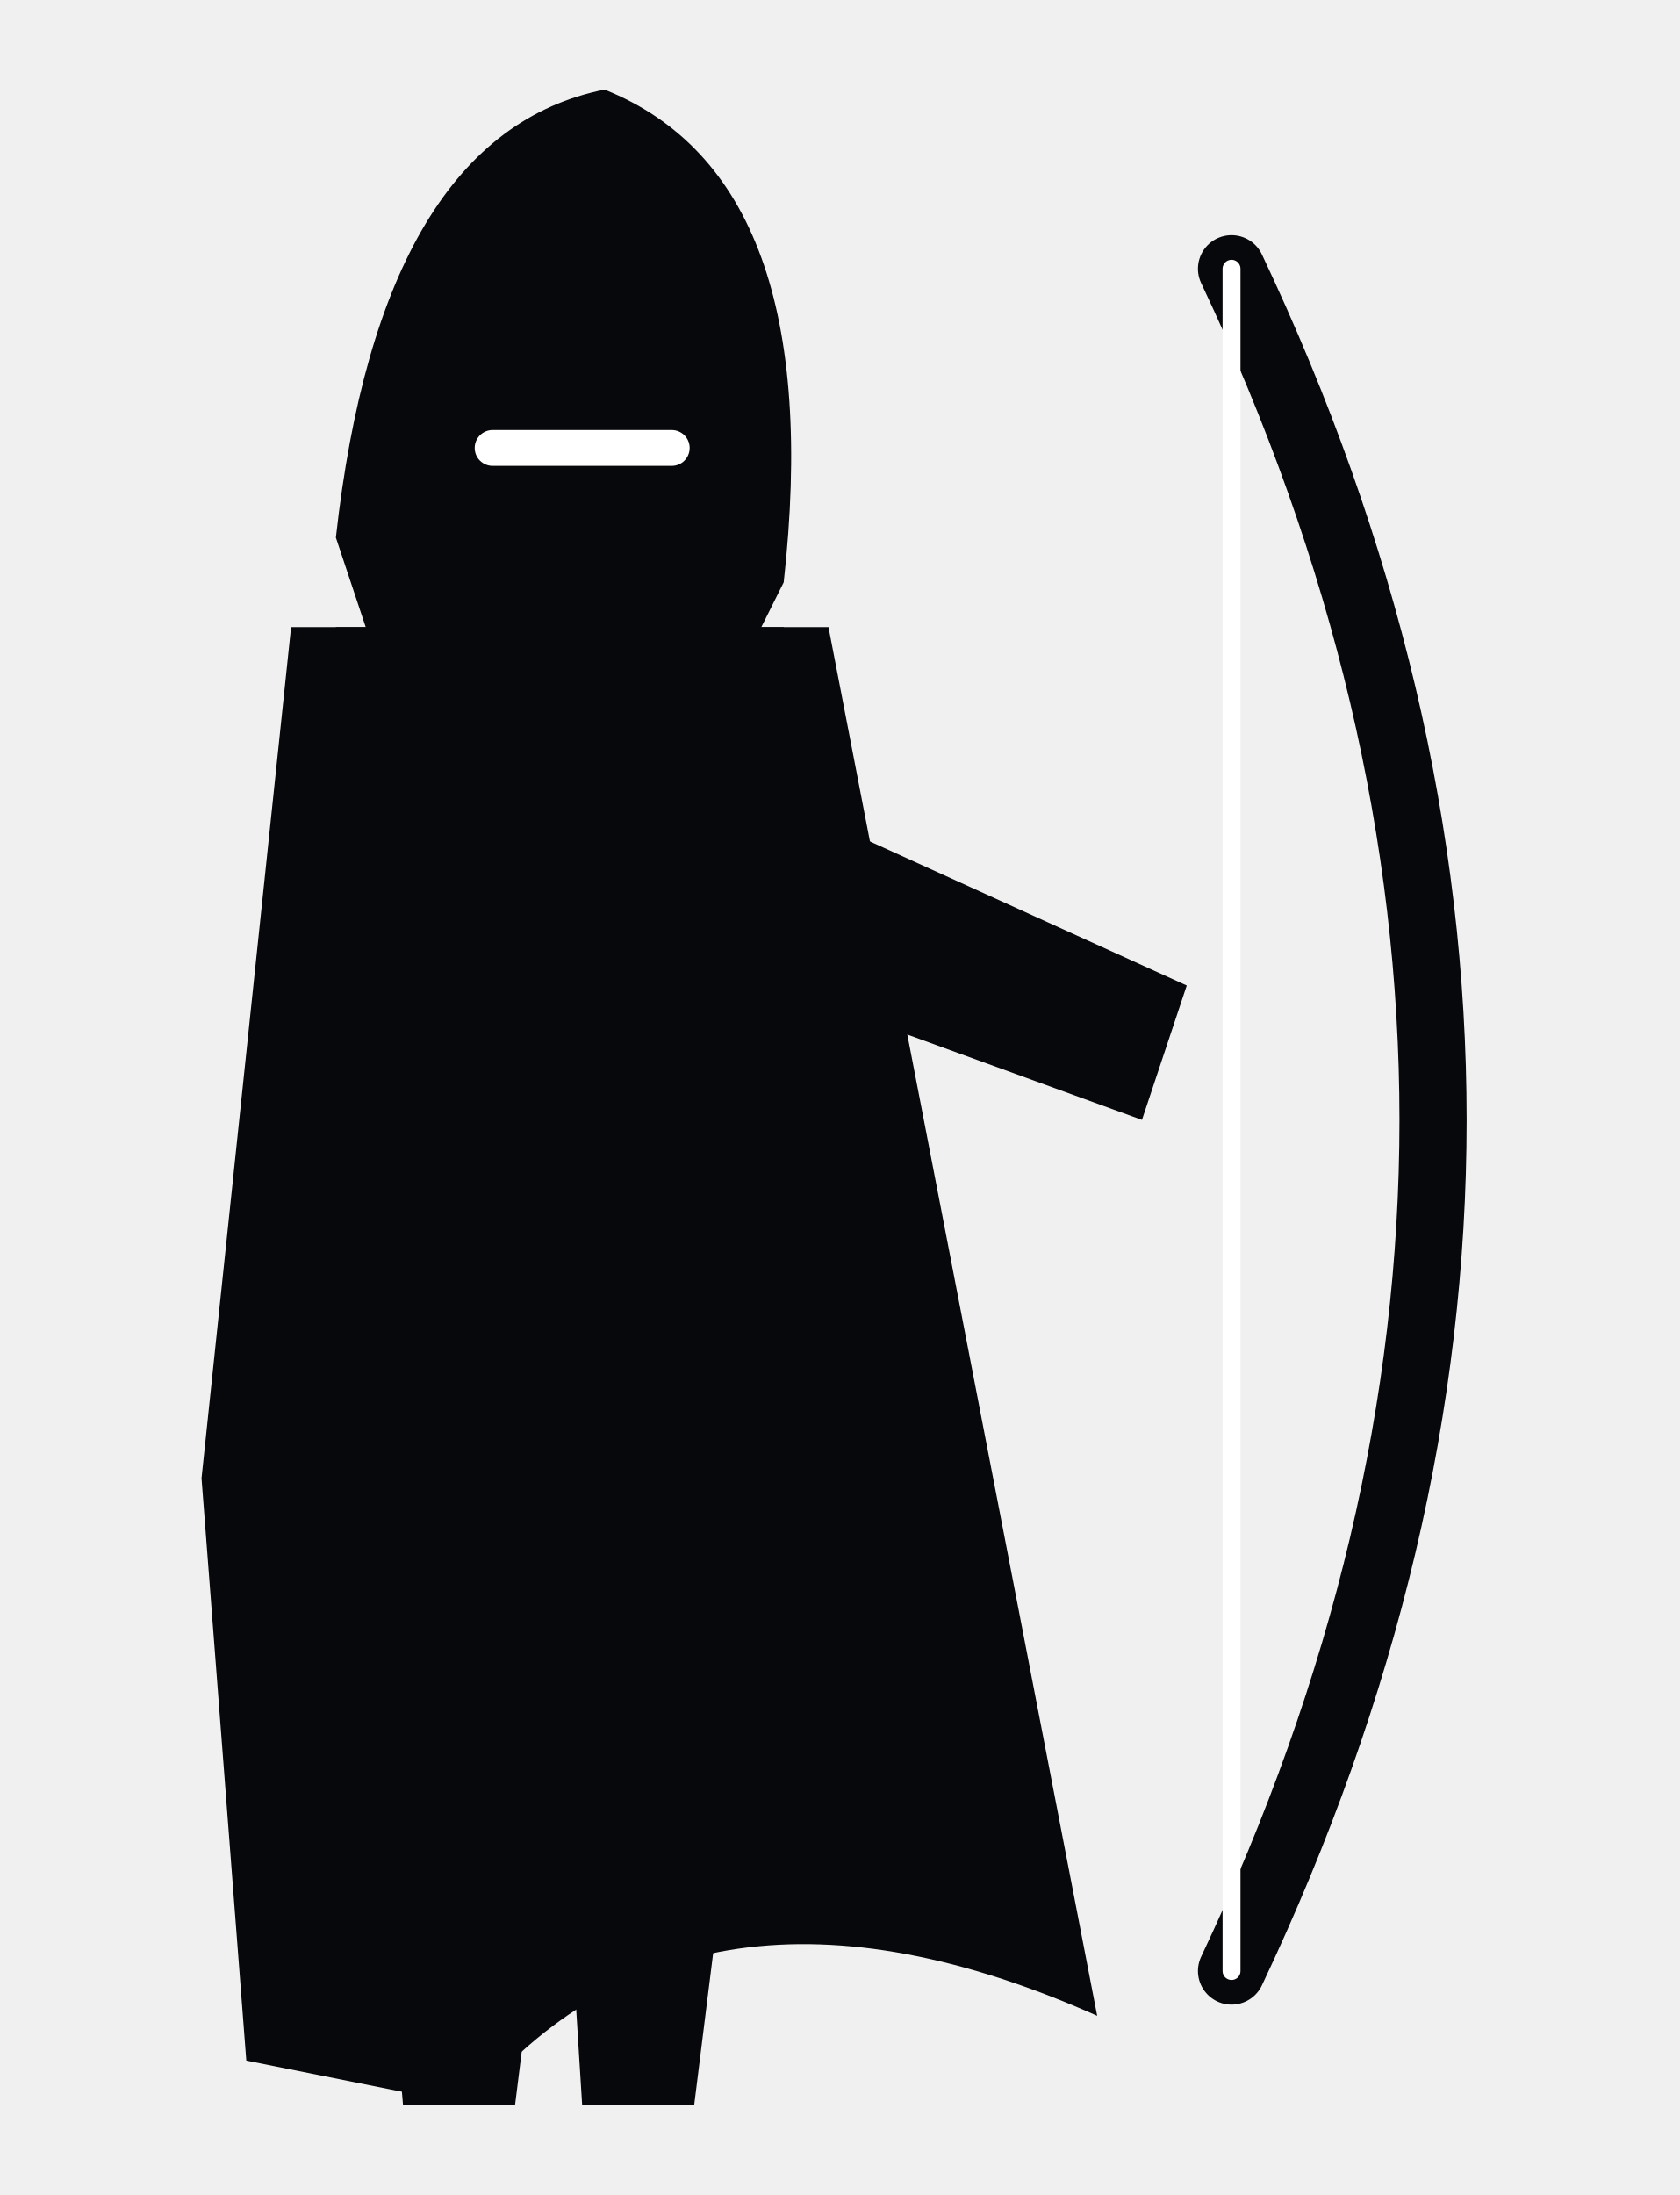
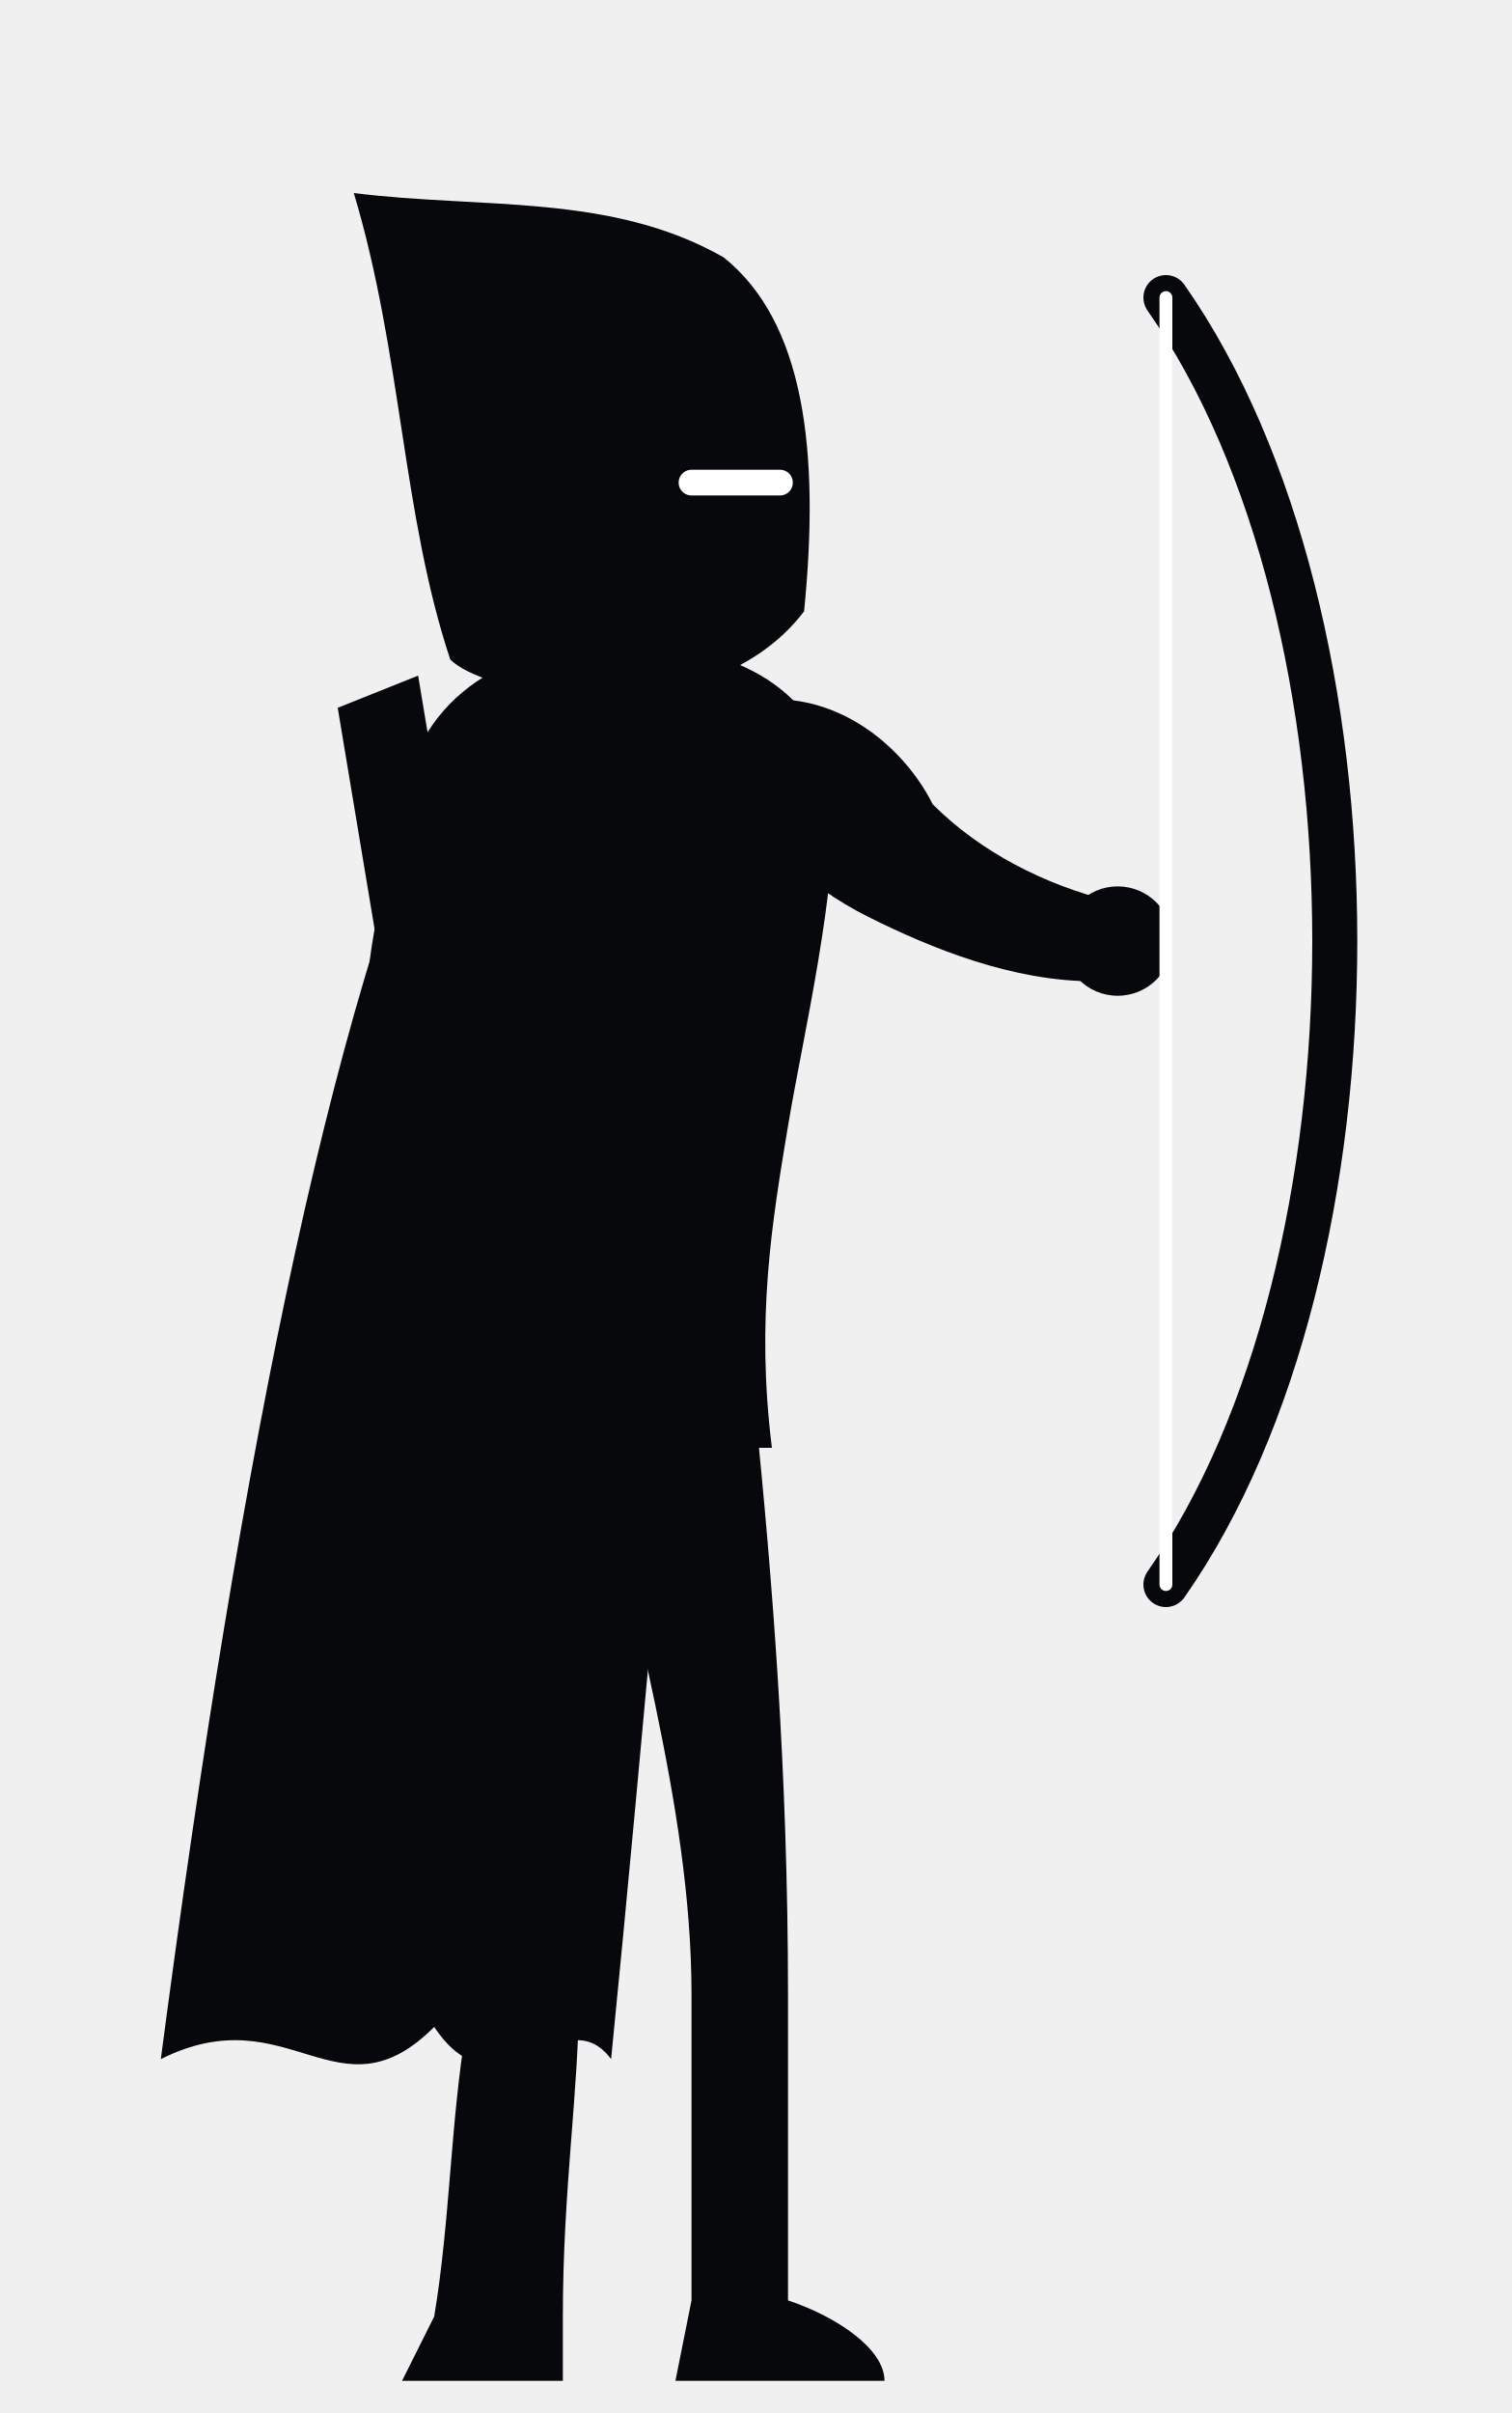
- <svg xmlns="http://www.w3.org/2000/svg" viewBox="155 34 75 98" data-height="512">
-   <g id="part:cloak" data-pivot="180 62">
+ <svg xmlns="http://www.w3.org/2000/svg" viewBox="12 2 94 150" data-height="512">
+   <g id="part:cloak" data-pivot="50.00 46.00">
    <g class="shape" fill="#07080B" stroke="#07080B" stroke-linecap="round" stroke-linejoin="round" stroke-width="0">
-       <path d="M168 62 L192 62 L204 124 Q186 116 176 128 L166 126 L164 100Z" />
+       <path d="M 41.00 46.00 C 33.00 62.00 27.00 92.00 22.00 130.00 C 30.00 126.00 33.00 134.00 39.00 128.00 C 43.00 134.00 47.00 126.00 50.00 130.00 C 52.00 110.00 54.00 86.00 56.00 66.00 C 57.00 58.00 59.00 51.00 60.00 46.00 Z" />
    </g>
  </g>
-   <g id="part:legs" data-pivot="180 104">
+   <g id="part:legs" data-pivot="50.00 92.00">
    <g class="shape" fill="#07080B" stroke="#07080B" stroke-linecap="round" stroke-linejoin="round" stroke-width="0">
-       <path d="M171 104 L189 104 L186 128 L181 128 L180 112 L178 128 L173 128Z" />
+       <path d="M 43.00 90.00 C 41.00 104.00 42.00 116.00 41.00 128.00 C 40.00 134.00 40.00 140.00 39.00 146.00 L 37.00 150.00 L 47.00 150.00 L 47.00 146.00 C 47.00 138.00 48.00 132.00 48.00 126.00 C 50.00 114.00 51.00 102.00 51.00 92.00 Z" />
+       <path d="M 49.00 90.00 C 51.00 102.00 55.00 114.00 55.00 126.00 C 55.00 134.00 55.00 140.00 55.00 145.00 L 54.00 150.00 L 67.00 150.00 C 67.00 148.00 64.00 146.00 61.00 145.00 C 61.00 138.00 61.00 132.00 61.00 126.00 C 61.00 112.00 60.00 100.00 59.00 90.00 Z" />
    </g>
  </g>
-   <g id="part:torso" data-pivot="180 106">
+   <g id="part:torso" data-pivot="50.00 92.00">
    <g class="shape" fill="#07080B" stroke="#07080B" stroke-linecap="round" stroke-linejoin="round" stroke-width="0">
-       <path d="M170 62 L190 62 L192 106 L168 106Z" />
+       <path d="M 33.00 46.00 L 38.00 44.00 L 44.00 80.00 L 39.00 82.00 Z" />
+       <path d="M 40.00 49.00 C 35.00 55.00 34.00 64.00 35.00 74.00 C 35.00 78.00 36.00 81.00 37.00 83.00 L 41.00 82.00 C 40.00 76.00 40.00 70.00 41.00 64.00 C 42.00 58.00 43.00 54.00 44.00 51.00 Z" />
+       <path d="M 37.00 52.00 C 38.00 45.00 44.00 42.00 50.00 42.00 C 57.00 42.00 62.00 44.00 64.00 50.00 C 64.00 58.00 62.00 66.00 61.00 72.00 C 60.00 78.00 59.00 84.00 60.00 92.00 L 40.00 92.00 C 41.00 84.00 40.00 78.00 39.00 72.00 C 38.00 66.00 37.00 58.00 37.00 52.00 Z" />
    </g>
  </g>
-   <g id="part:head" data-pivot="180 64">
+   <g id="part:head" data-pivot="50.00 45.00">
    <g class="shape" fill="#07080B" stroke="#07080B" stroke-linecap="round" stroke-linejoin="round" stroke-width="0">
-       <path d="M170 58 Q172 40 182 38 Q192 42 190 60 L188 64 L172 64Z" />
+       <path d="M 46.00 42.00 L 55.00 42.00 L 55.00 47.00 L 46.00 47.00 Z" />
+       <path d="M 40.00 43.00 C 37.00 34.00 37.00 24.00 34.00 14.00 C 42.00 15.00 50.00 14.00 57.00 18.00 C 62.00 22.00 63.00 30.00 62.00 40.00 C 59.00 44.00 53.00 46.00 47.00 45.00 C 44.00 45.00 41.00 44.00 40.00 43.00 Z" />
    </g>
    <g class="glow" fill="#FFFFFF" stroke="#FFFFFF" stroke-linecap="round" stroke-width="0">
-       <line x1="177" y1="54" x2="185" y2="54" stroke-width="1.6" />
+       <line x1="55.00" y1="32.00" x2="60.50" y2="32.00" stroke-width="1.6" />
    </g>
  </g>
-   <g id="part:bow" data-pivot="188 70">
+   <g id="part:bow" data-pivot="60.00 49.00">
    <g class="shape" fill="#07080B" stroke="#07080B" stroke-linecap="round" stroke-linejoin="round" stroke-width="0">
-       <path d="M186 68 L208 78 L206 84 L184 76Z" />
-       <path d="M210 46 Q228 84 210 122" fill="none" stroke-width="3" />
+       <path d="M84.50 20.50 C98.50 40.50 98.50 80.50 84.50 100.50" fill="none" stroke-width="2.8" />
+       <path d="M 57.00 46.00 C 63.00 44.00 68.00 48.00 70.00 52.00 C 73.00 55.00 77.00 57.00 81.00 58.00 L 80.00 63.00 C 75.00 63.00 70.00 61.00 66.00 59.00 C 62.00 57.00 59.00 54.00 58.00 51.00 Z" />
+       <circle cx="81.50" cy="60.50" r="3.4" />
    </g>
    <g class="glow" fill="#FFFFFF" stroke="#FFFFFF" stroke-linecap="round" stroke-width="0">
-       <line x1="210" y1="46" x2="210" y2="122" stroke-width="0.8" />
+       <line x1="84.50" y1="20.50" x2="84.50" y2="100.50" stroke-width="0.8" />
    </g>
  </g>
</svg>
